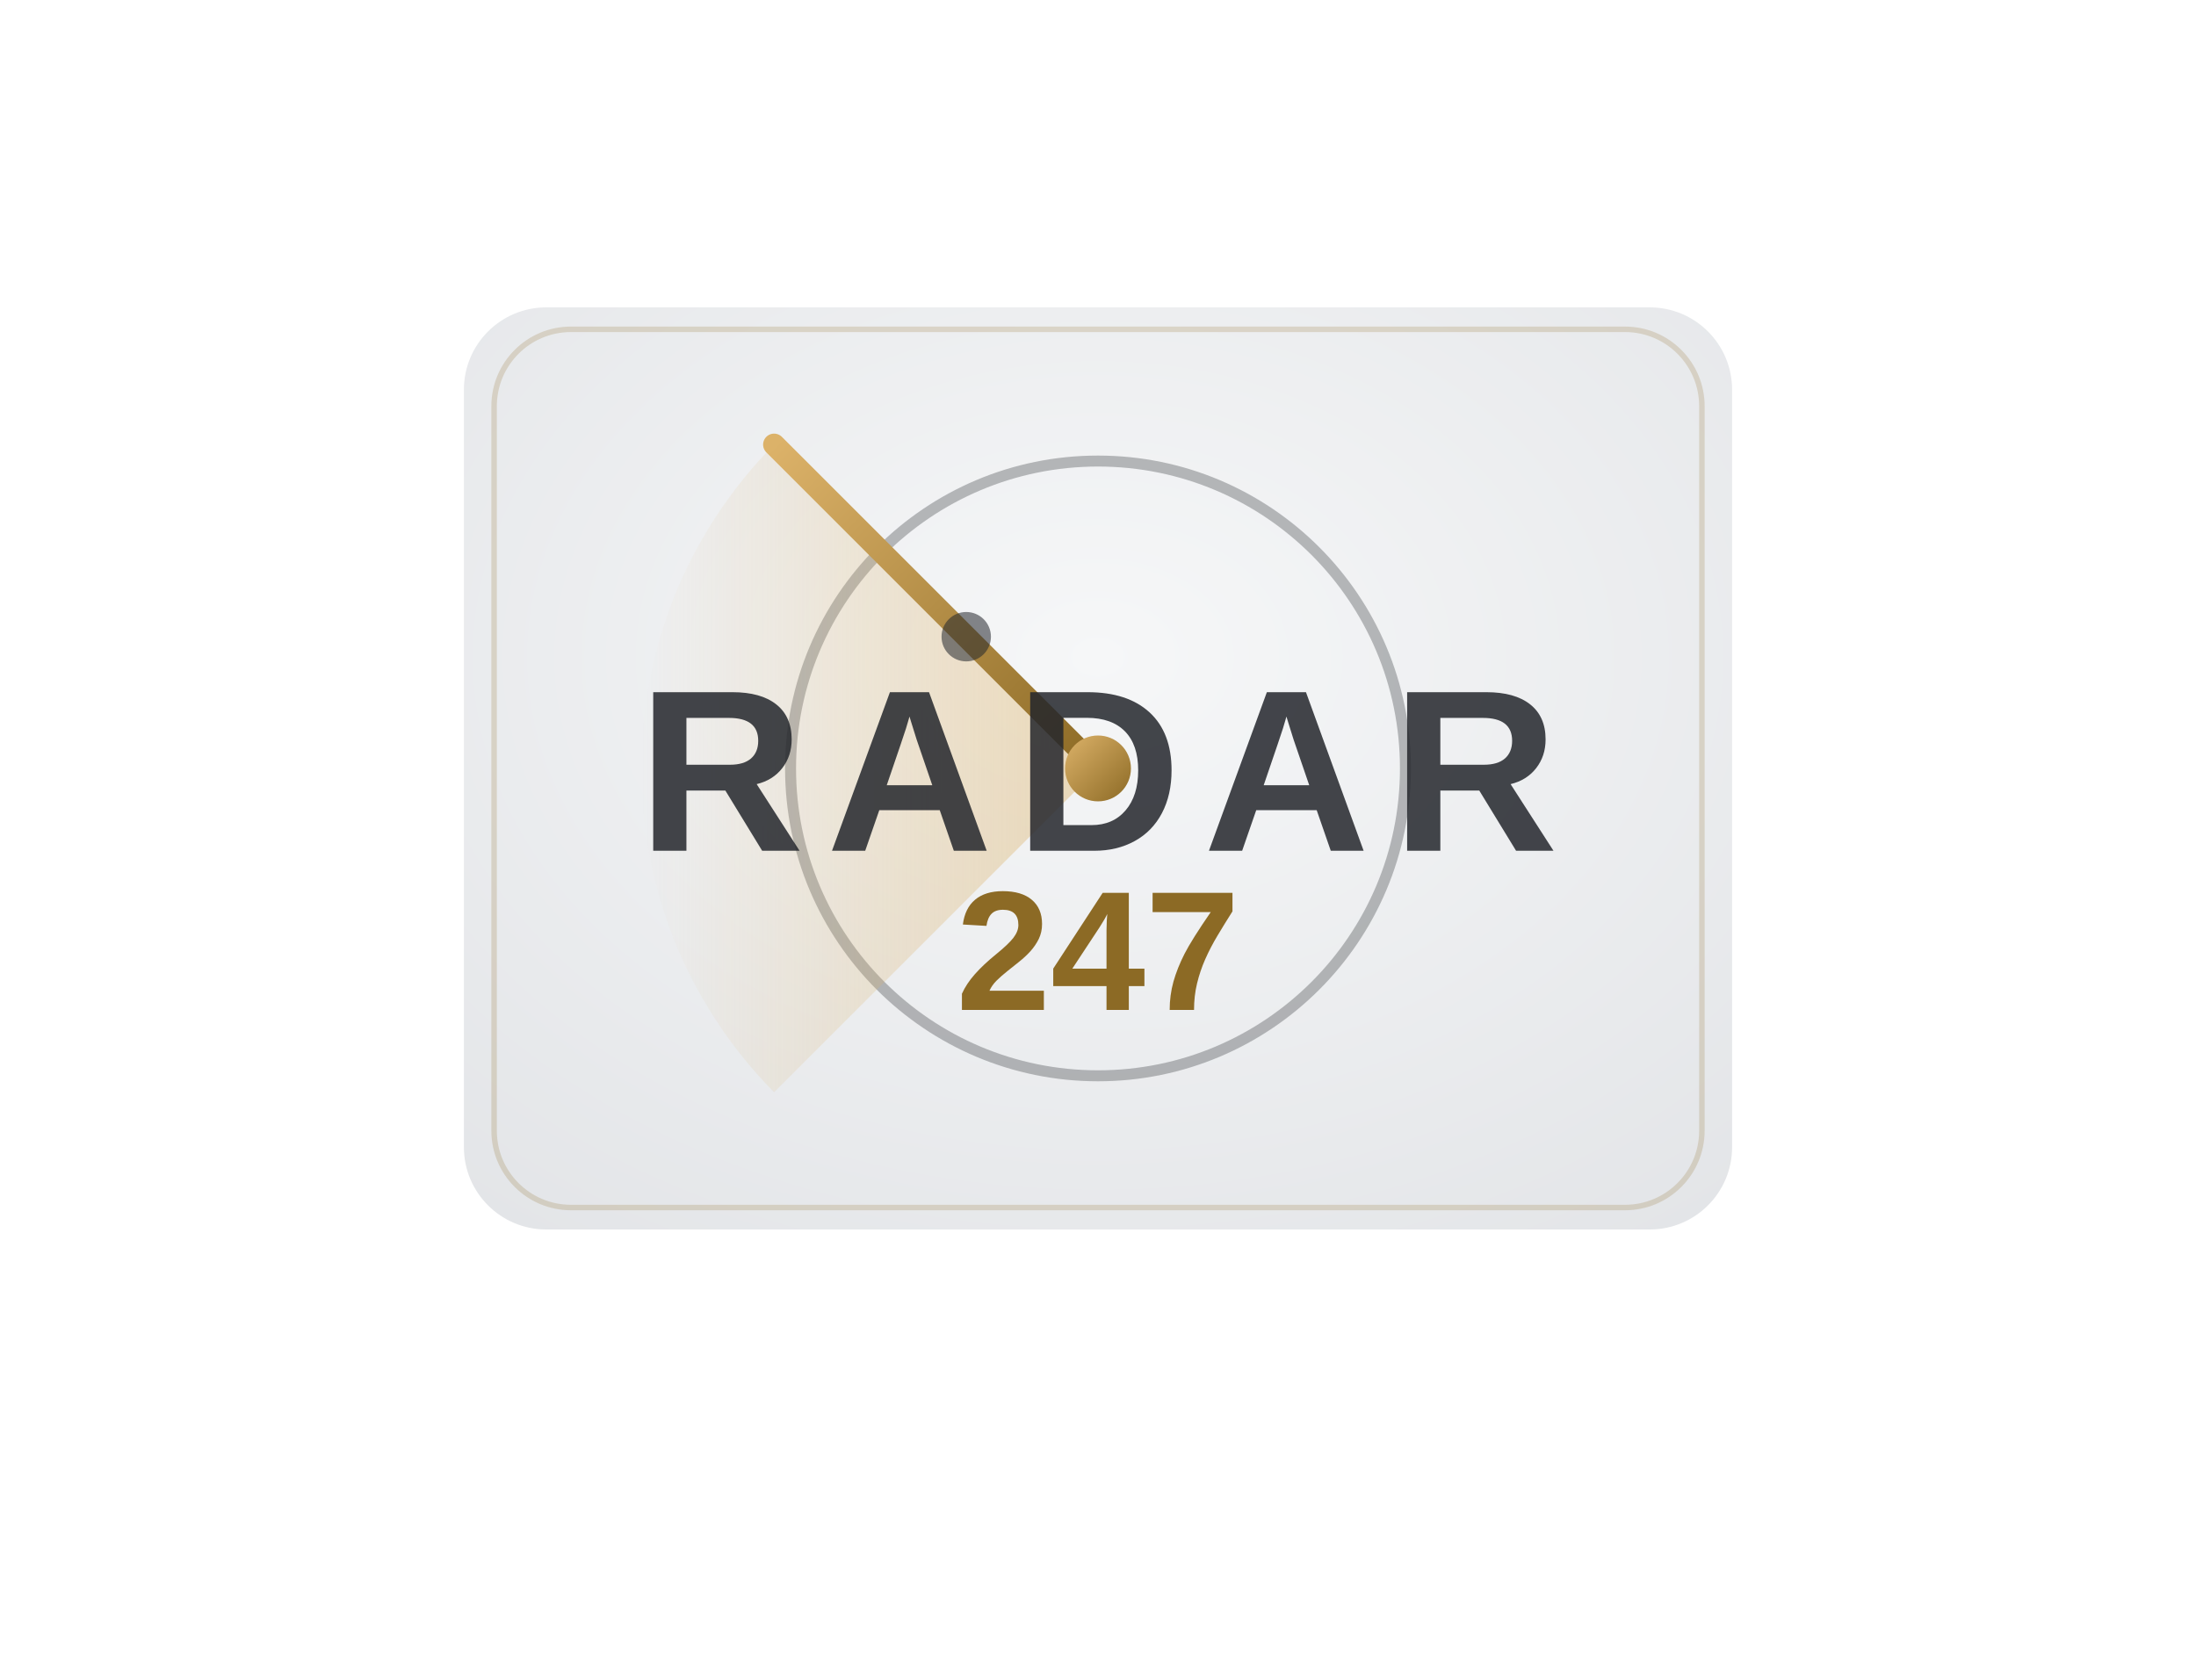
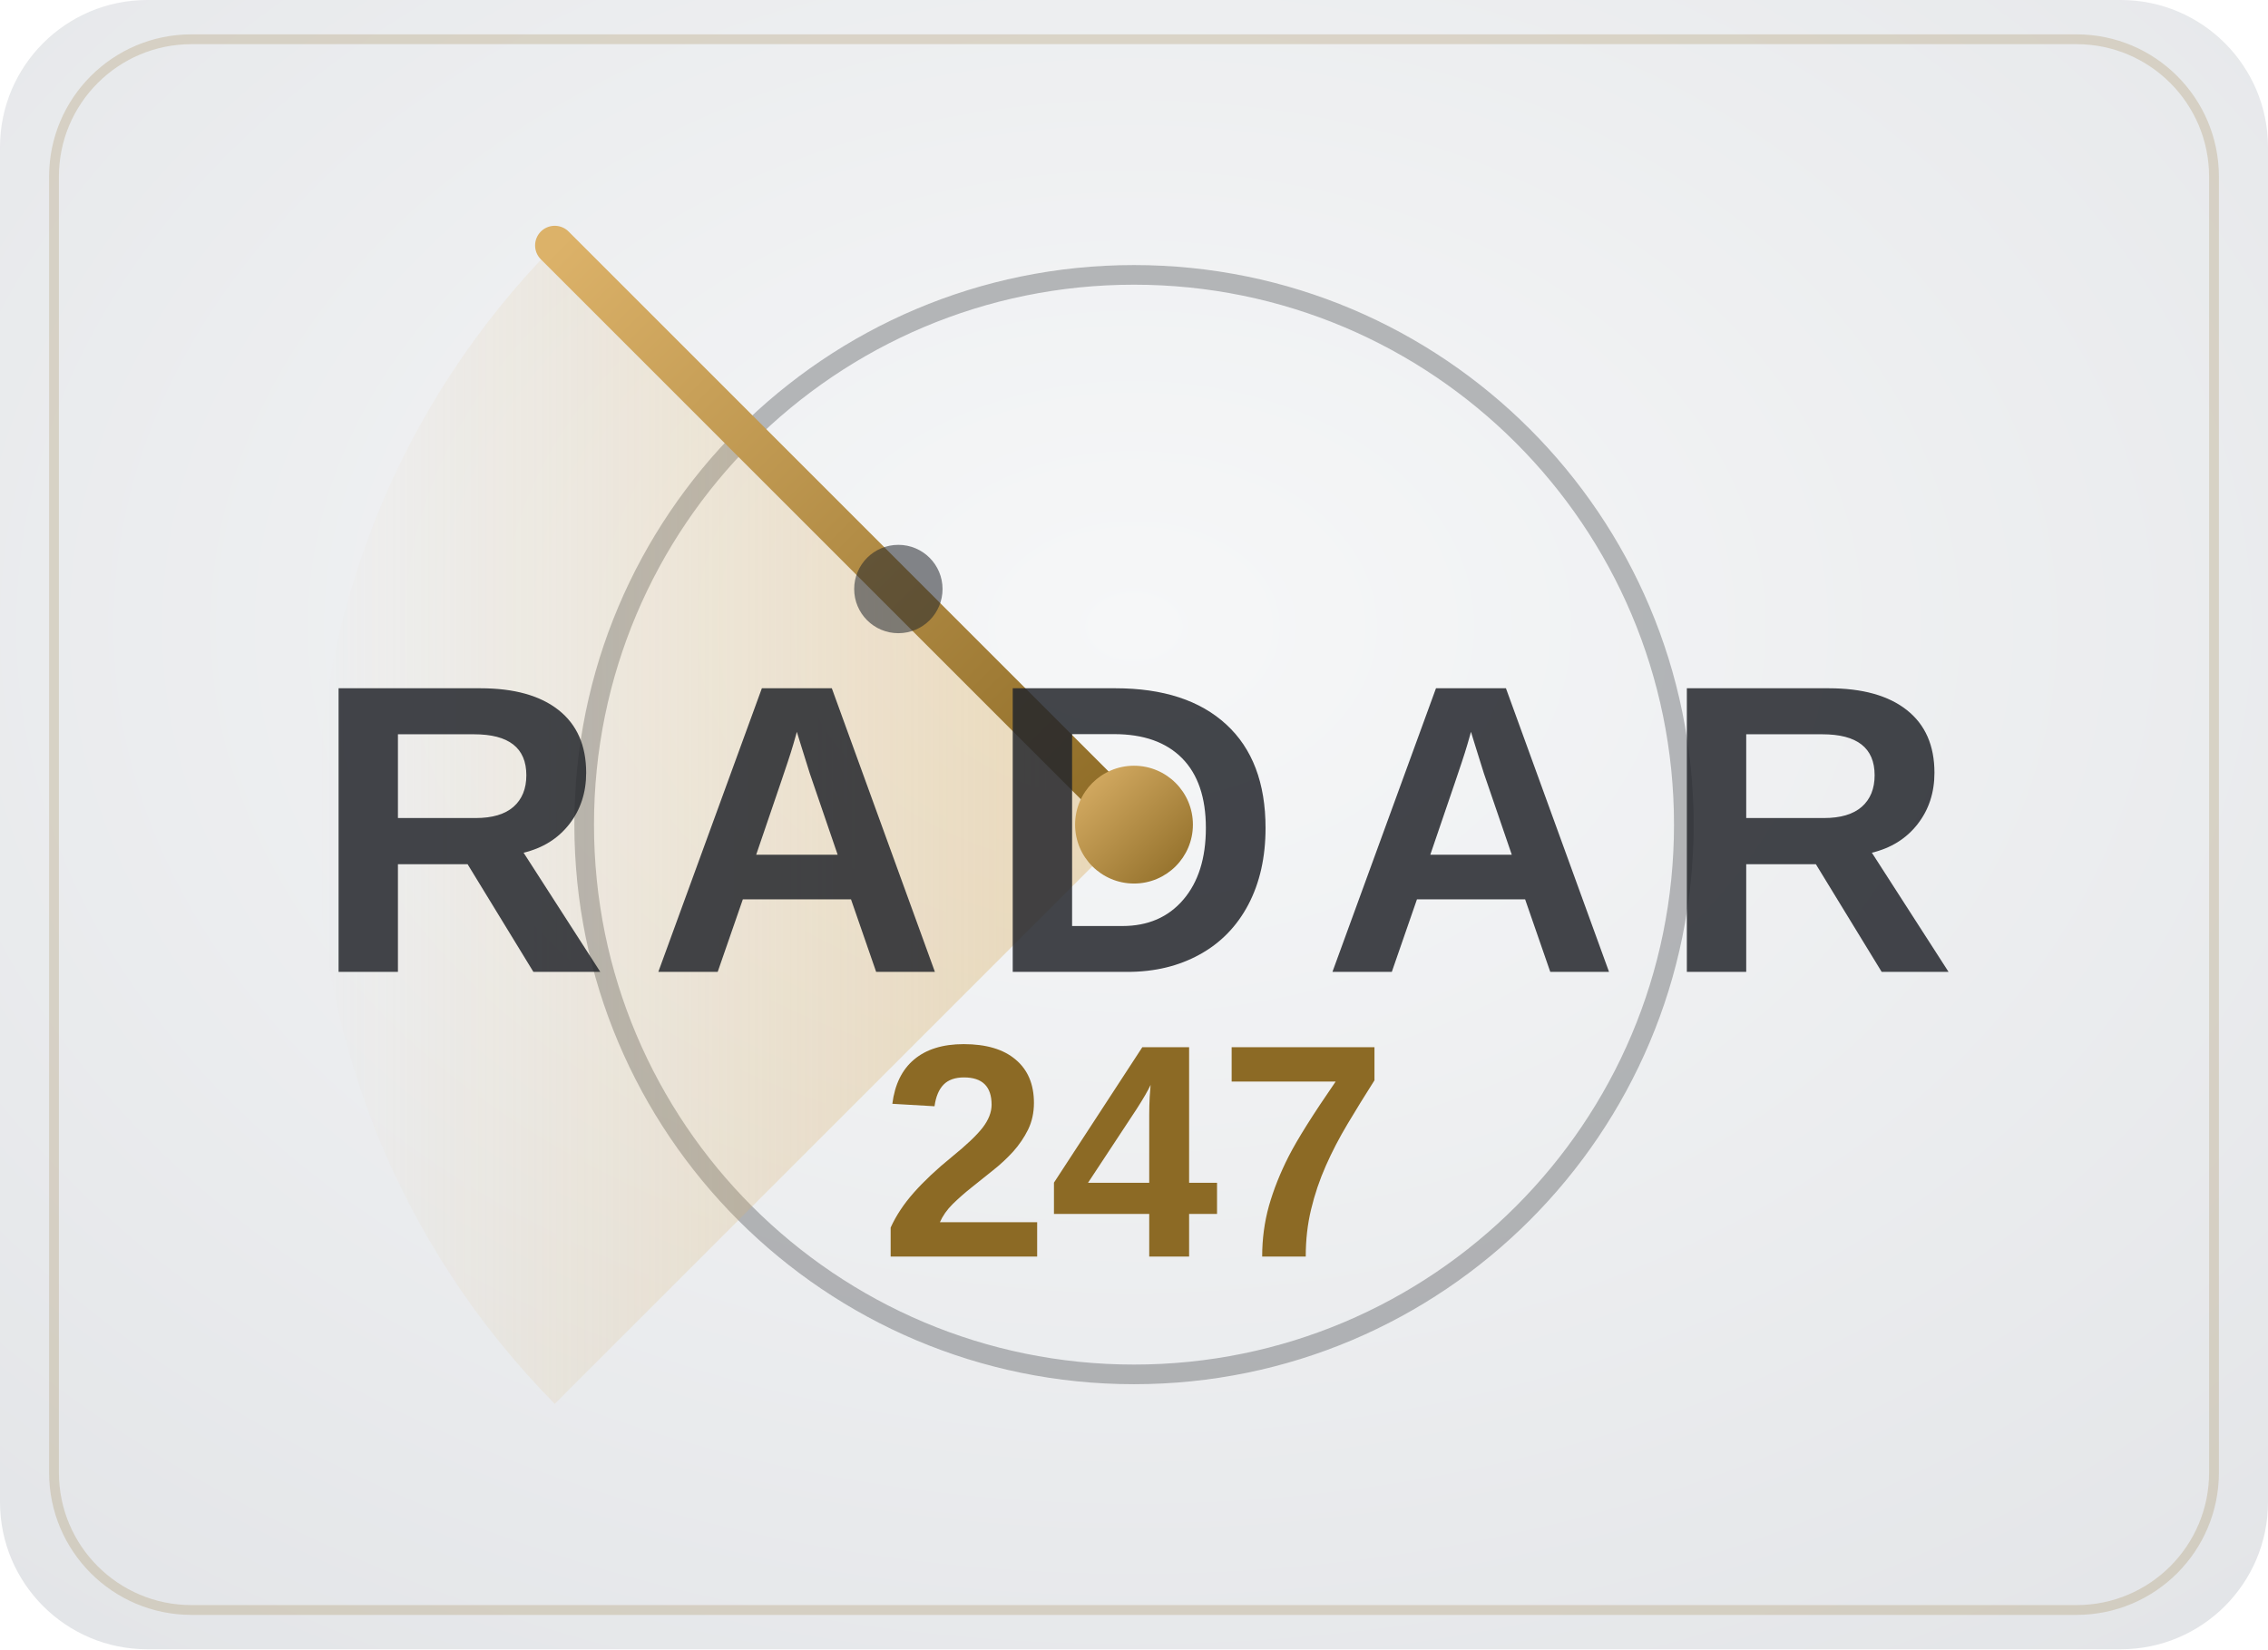
- <svg xmlns="http://www.w3.org/2000/svg" viewBox="0 0 400 306" role="img" aria-label="RADAR 247 Logo, helle Variante">
+ <svg xmlns="http://www.w3.org/2000/svg" viewBox="84.5 56 231 168" role="img" aria-label="RADAR 247 Logo, helle Variante">
  <defs>
    <radialGradient id="bg" cx="50%" cy="38%" r="85%">
      <stop stop-color="#f6f7f8" offset="0%" />
      <stop stop-color="#e1e3e6" offset="100%" />
    </radialGradient>
    <linearGradient id="bronze" x1="0" y1="0" x2="1" y2="1">
      <stop stop-color="#dcb269" offset="0%" />
      <stop stop-color="#8c6a25" offset="100%" />
    </linearGradient>
    <linearGradient id="sweep" x1="1" y1="0" x2="0" y2="0">
      <stop stop-color="#dcb269" stop-opacity="0.45" offset="0%" />
      <stop stop-color="#dcb269" stop-opacity="0" offset="100%" />
    </linearGradient>
  </defs>
  <rect x="84.5" y="56" width="231" height="168" rx="15" fill="url(#bg)" />
  <rect x="90" y="60" width="220" height="160" rx="14" fill="none" stroke="#8c6a25" stroke-opacity="0.2" stroke-width="1" />
  <g fill="none" stroke="#23262b" stroke-opacity="0.3">
    <circle cx="200" cy="140" r="56" stroke-width="2" />
  </g>
  <path d="M200,140 L141,81 A84,84 0 0,0 141,199 Z" fill="url(#sweep)" />
  <line x1="200" y1="140" x2="141" y2="81" stroke="url(#bronze)" stroke-width="4" stroke-linecap="round" />
  <circle cx="200" cy="140" r="6" fill="url(#bronze)" />
  <circle cx="176" cy="116" r="4.5" fill="#23262b" opacity="0.55" />
  <g font-family="'Arial Black','Arial Bold',Arial,sans-serif" font-weight="900" text-anchor="middle">
    <text x="200" y="155" font-size="42" letter-spacing="4" fill="#23262b" opacity="0.85">RADAR</text>
    <text x="200" y="184" font-size="31" fill="#8c6a25">247</text>
  </g>
</svg>
